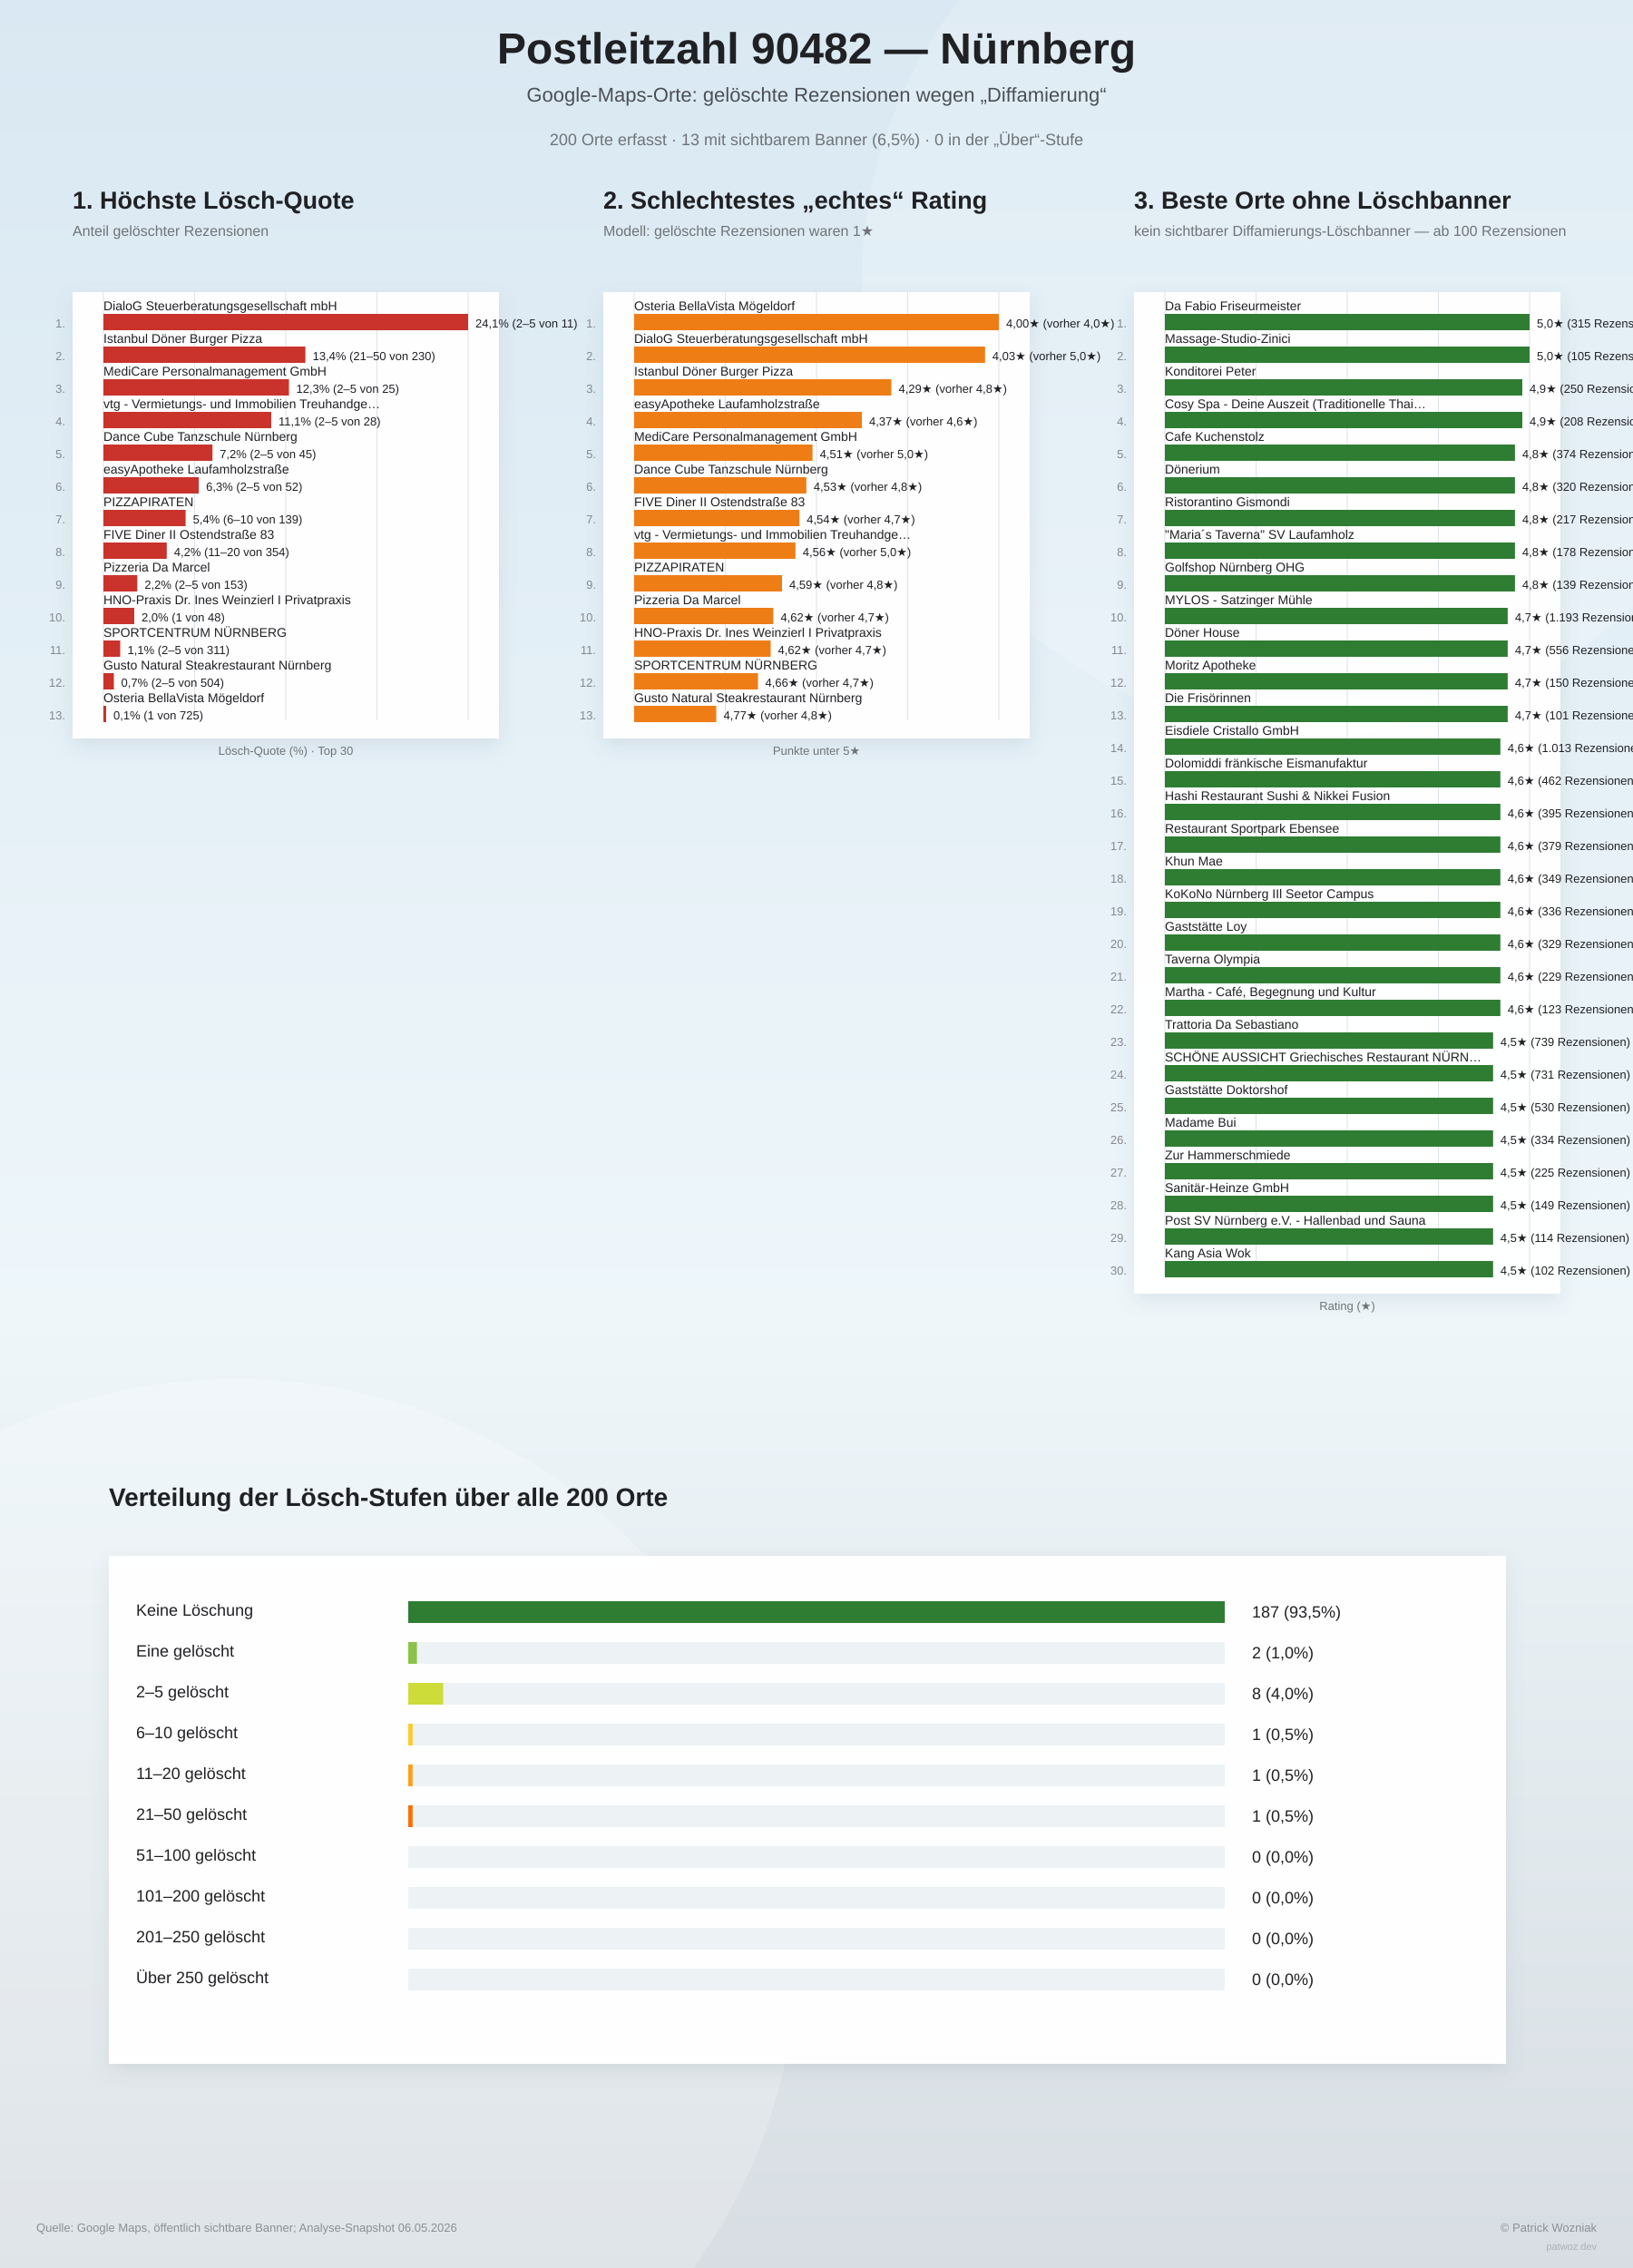
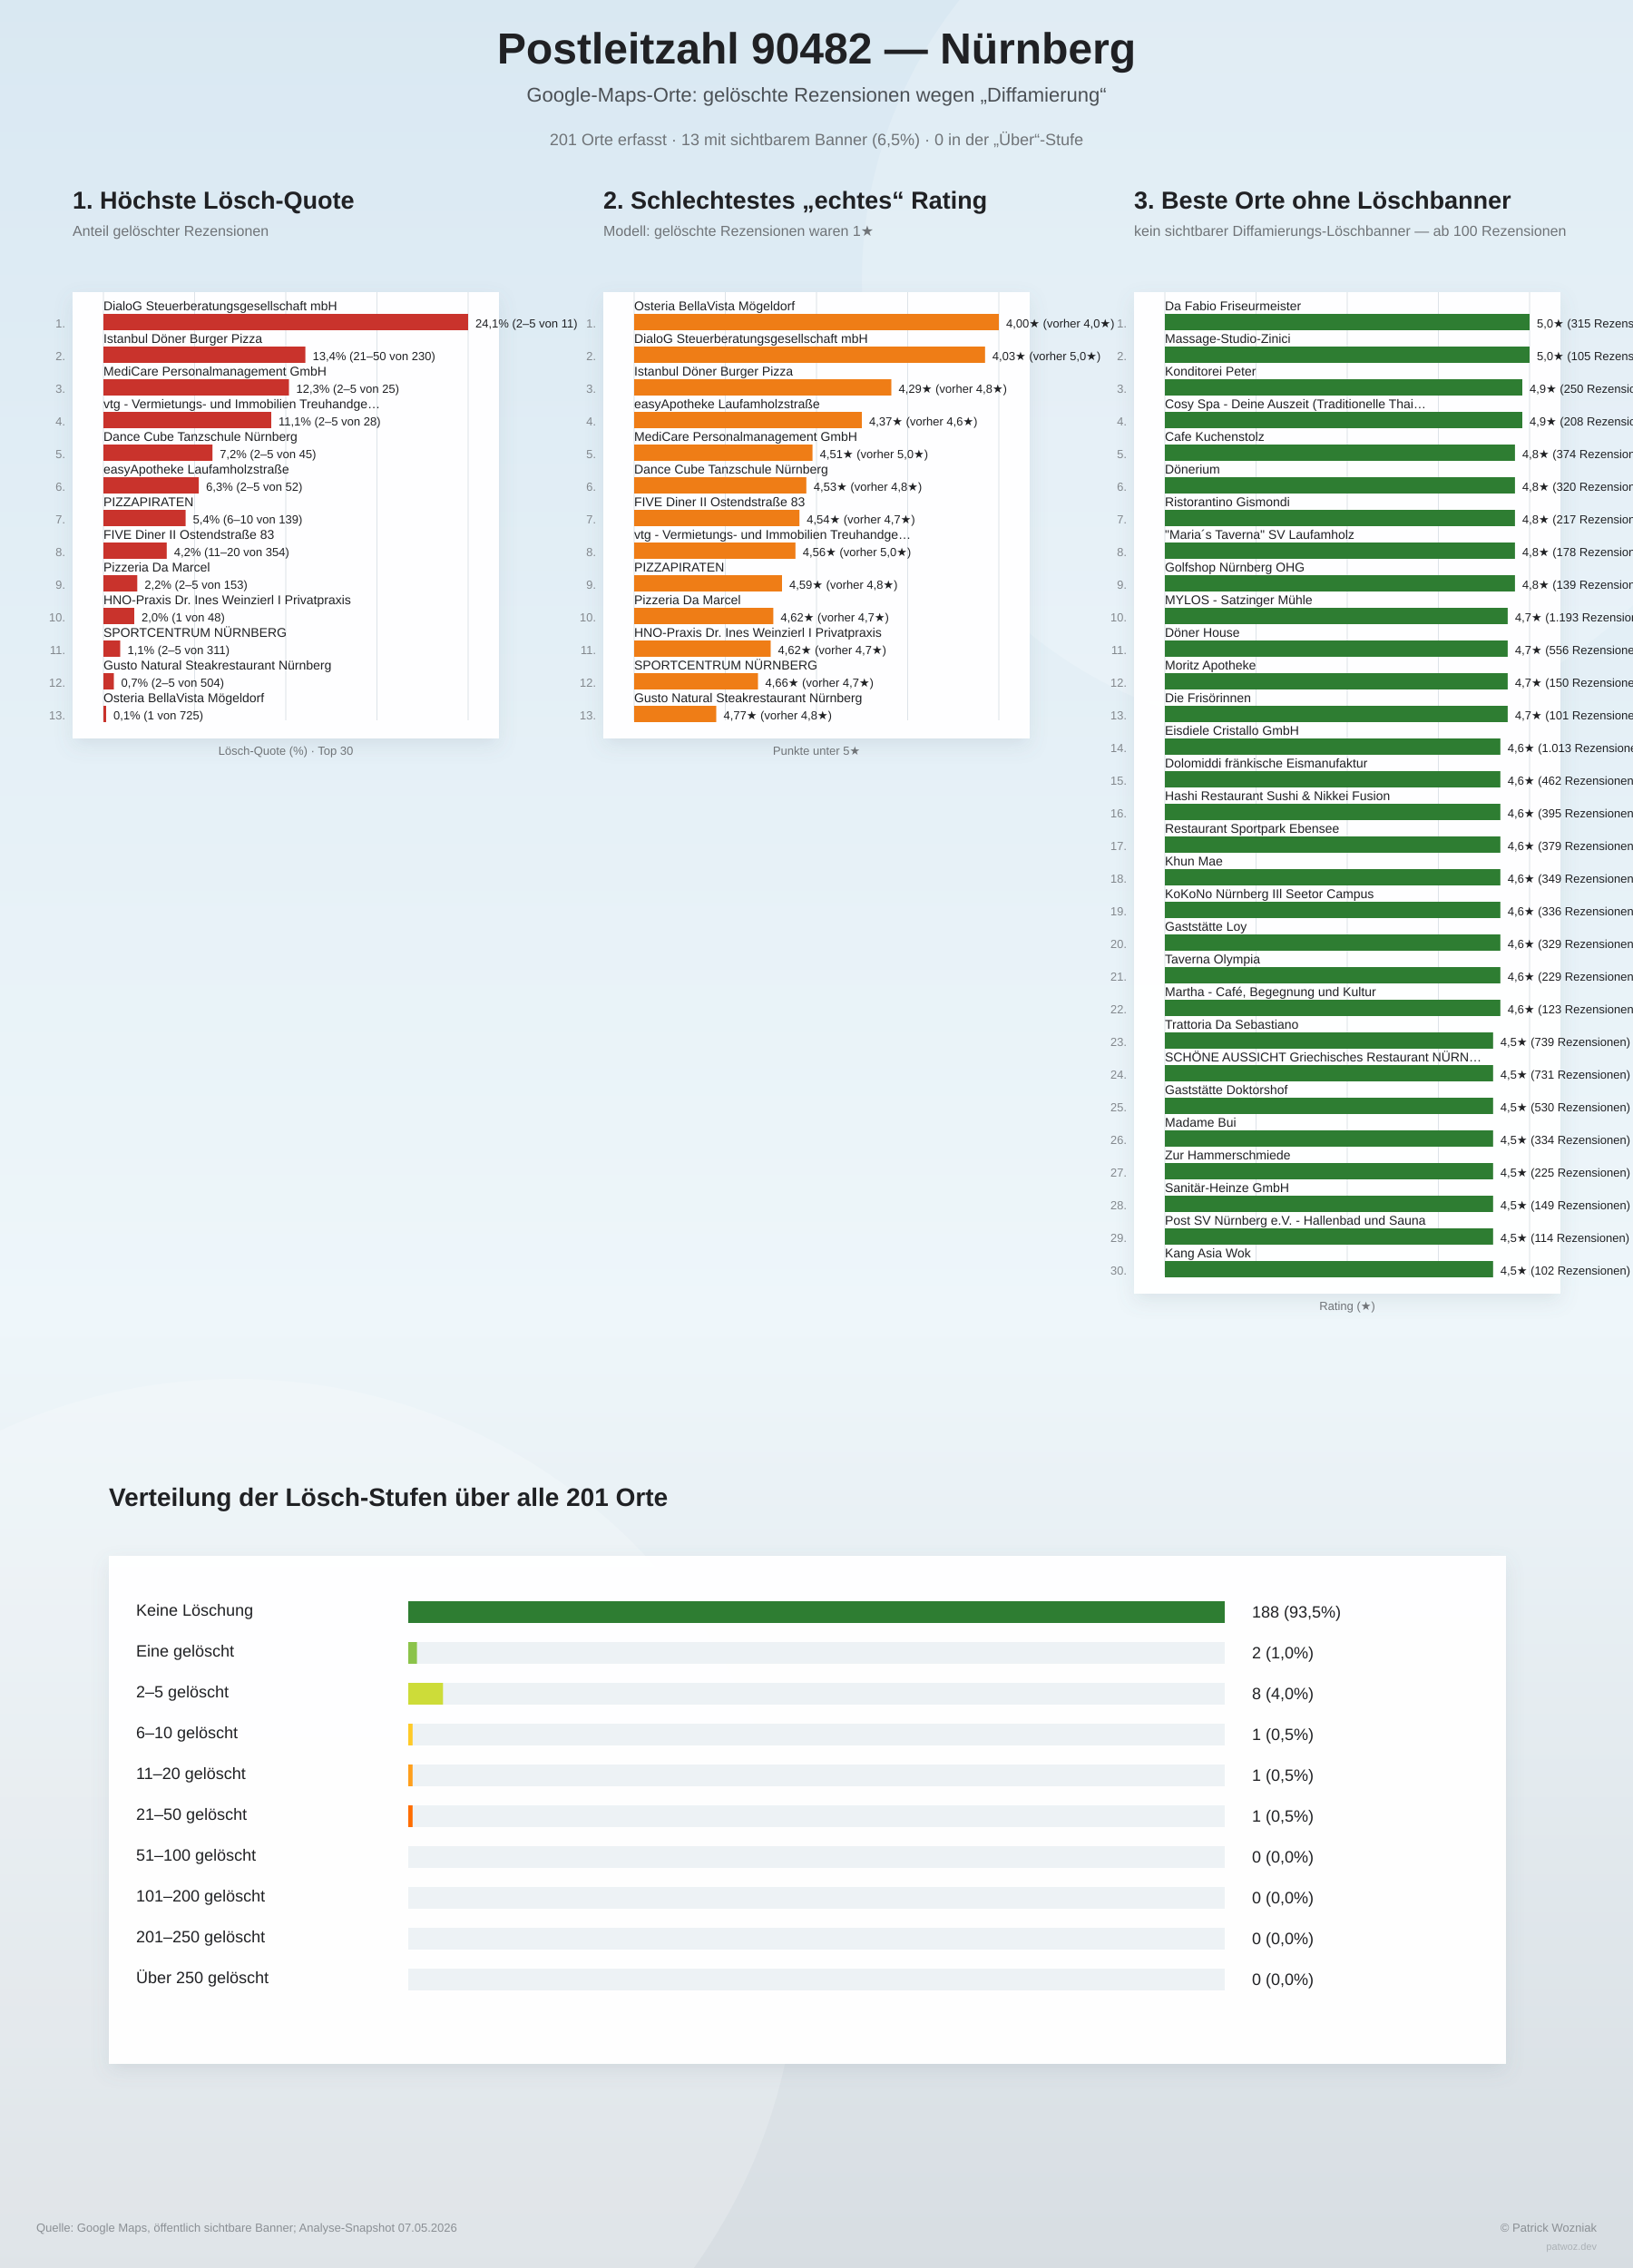
<svg xmlns="http://www.w3.org/2000/svg" width="1800" height="2500" viewBox="0 0 1800 2500">
  <defs>
    <linearGradient id="bg" x1="0" y1="0" x2="0" y2="1">
      <stop offset="0%" stop-color="#d9e8f2" />
      <stop offset="58%" stop-color="#eef6fa" />
      <stop offset="100%" stop-color="#d7dde2" />
    </linearGradient>
    <filter id="softShadow" x="-10%" y="-10%" width="120%" height="120%">
      <feDropShadow dx="0" dy="8" stdDeviation="10" flood-color="#6d7f8a" flood-opacity="0.16" />
    </filter>
  </defs>
  <rect width="100%" height="100%" fill="url(#bg)" />
  <circle cx="1450" cy="310" r="500" fill="#ffffff" opacity="0.18" />
  <circle cx="260" cy="2140" r="620" fill="#ffffff" opacity="0.20" />
  <text x="900" y="70" text-anchor="middle" font-family="Arial, sans-serif" font-size="48" font-weight="800" fill="#202124">Postleitzahl 90482 — Nürnberg</text>
  <text x="900" y="112" text-anchor="middle" font-family="Arial, sans-serif" font-size="22" fill="#4b5055">Google-Maps-Orte: gelöschte Rezensionen wegen „Diffamierung“</text>
-   <text x="900" y="160" text-anchor="middle" font-family="Arial, sans-serif" font-size="18" fill="#6f7377">200 Orte erfasst · 13 mit sichtbarem Banner (6,5%) · 0 in der „Über“-Stufe</text>
+   <text x="900" y="160" text-anchor="middle" font-family="Arial, sans-serif" font-size="18" fill="#6f7377">201 Orte erfasst · 13 mit sichtbarem Banner (6,5%) · 0 in der „Über“-Stufe</text>
  <g>
    <text x="80" y="230" font-family="Arial, sans-serif" font-size="27" font-weight="800" fill="#202124">1. Höchste Lösch-Quote</text>
    <text x="80" y="260" font-family="Arial, sans-serif" font-size="16" fill="#6f7377">Anteil gelöschter Rezensionen</text>
    <rect x="80" y="322" width="470" height="492" fill="#ffffff" opacity="0.96" filter="url(#softShadow)" />
    <line x1="114.0" y1="322" x2="114.0" y2="794.0" stroke="#dde3e8" stroke-width="1" />
    <line x1="214.5" y1="322" x2="214.5" y2="794.0" stroke="#dde3e8" stroke-width="1" />
    <line x1="315.0" y1="322" x2="315.0" y2="794.0" stroke="#dde3e8" stroke-width="1" />
    <line x1="415.5" y1="322" x2="415.5" y2="794.0" stroke="#dde3e8" stroke-width="1" />
    <line x1="516.0" y1="322" x2="516.0" y2="794.0" stroke="#dde3e8" stroke-width="1" />
    <text x="72" y="361.0" text-anchor="end" font-family="Arial, sans-serif" font-size="13" fill="#83888d">1.</text>
    <text x="114" y="342.0" font-family="Arial, sans-serif" font-size="14" fill="#202124">DialoG Steuerberatungsgesellschaft mbH</text>
    <rect x="114" y="346.0" width="402.0" height="18" fill="#c9332c" />
    <text x="524.0" y="361.0" font-family="Arial, sans-serif" font-size="13" fill="#202124">24,1%  (2–5 von 11)</text>
    <text x="72" y="397.0" text-anchor="end" font-family="Arial, sans-serif" font-size="13" fill="#83888d">2.</text>
    <text x="114" y="378.0" font-family="Arial, sans-serif" font-size="14" fill="#202124">Istanbul Döner Burger Pizza</text>
    <rect x="114" y="382.0" width="222.6" height="18" fill="#c9332c" />
    <text x="344.6" y="397.0" font-family="Arial, sans-serif" font-size="13" fill="#202124">13,4%  (21–50 von 230)</text>
    <text x="72" y="433.0" text-anchor="end" font-family="Arial, sans-serif" font-size="13" fill="#83888d">3.</text>
    <text x="114" y="414.0" font-family="Arial, sans-serif" font-size="14" fill="#202124">MediCare Personalmanagement GmbH</text>
    <rect x="114" y="418.0" width="204.5" height="18" fill="#c9332c" />
    <text x="326.5" y="433.0" font-family="Arial, sans-serif" font-size="13" fill="#202124">12,3%  (2–5 von 25)</text>
    <text x="72" y="469.0" text-anchor="end" font-family="Arial, sans-serif" font-size="13" fill="#83888d">4.</text>
    <text x="114" y="450.0" font-family="Arial, sans-serif" font-size="14" fill="#202124">vtg - Vermietungs- und Immobilien Treuhandge…</text>
    <rect x="114" y="454.0" width="185.0" height="18" fill="#c9332c" />
    <text x="307.0" y="469.0" font-family="Arial, sans-serif" font-size="13" fill="#202124">11,1%  (2–5 von 28)</text>
    <text x="72" y="505.0" text-anchor="end" font-family="Arial, sans-serif" font-size="13" fill="#83888d">5.</text>
    <text x="114" y="486.0" font-family="Arial, sans-serif" font-size="14" fill="#202124">Dance Cube Tanzschule Nürnberg</text>
    <rect x="114" y="490.0" width="120.2" height="18" fill="#c9332c" />
    <text x="242.2" y="505.0" font-family="Arial, sans-serif" font-size="13" fill="#202124">7,2%  (2–5 von 45)</text>
    <text x="72" y="541.0" text-anchor="end" font-family="Arial, sans-serif" font-size="13" fill="#83888d">6.</text>
    <text x="114" y="522.0" font-family="Arial, sans-serif" font-size="14" fill="#202124">easyApotheke Laufamholzstraße</text>
    <rect x="114" y="526.0" width="105.1" height="18" fill="#c9332c" />
    <text x="227.1" y="541.0" font-family="Arial, sans-serif" font-size="13" fill="#202124">6,3%  (2–5 von 52)</text>
    <text x="72" y="577.0" text-anchor="end" font-family="Arial, sans-serif" font-size="13" fill="#83888d">7.</text>
    <text x="114" y="558.0" font-family="Arial, sans-serif" font-size="14" fill="#202124">PIZZAPIRATEN</text>
    <rect x="114" y="562.0" width="90.6" height="18" fill="#c9332c" />
    <text x="212.6" y="577.0" font-family="Arial, sans-serif" font-size="13" fill="#202124">5,4%  (6–10 von 139)</text>
    <text x="72" y="613.0" text-anchor="end" font-family="Arial, sans-serif" font-size="13" fill="#83888d">8.</text>
    <text x="114" y="594.0" font-family="Arial, sans-serif" font-size="14" fill="#202124">FIVE Diner II Ostendstraße 83</text>
    <rect x="114" y="598.0" width="69.8" height="18" fill="#c9332c" />
    <text x="191.8" y="613.0" font-family="Arial, sans-serif" font-size="13" fill="#202124">4,2%  (11–20 von 354)</text>
    <text x="72" y="649.0" text-anchor="end" font-family="Arial, sans-serif" font-size="13" fill="#83888d">9.</text>
    <text x="114" y="630.0" font-family="Arial, sans-serif" font-size="14" fill="#202124">Pizzeria Da Marcel</text>
    <rect x="114" y="634.0" width="37.3" height="18" fill="#c9332c" />
    <text x="159.3" y="649.0" font-family="Arial, sans-serif" font-size="13" fill="#202124">2,2%  (2–5 von 153)</text>
    <text x="72" y="685.0" text-anchor="end" font-family="Arial, sans-serif" font-size="13" fill="#83888d">10.</text>
    <text x="114" y="666.0" font-family="Arial, sans-serif" font-size="14" fill="#202124">HNO-Praxis Dr. Ines Weinzierl I Privatpraxis</text>
    <rect x="114" y="670.0" width="34.0" height="18" fill="#c9332c" />
    <text x="156.0" y="685.0" font-family="Arial, sans-serif" font-size="13" fill="#202124">2,0%  (1 von 48)</text>
    <text x="72" y="721.0" text-anchor="end" font-family="Arial, sans-serif" font-size="13" fill="#83888d">11.</text>
    <text x="114" y="702.0" font-family="Arial, sans-serif" font-size="14" fill="#202124">SPORTCENTRUM NÜRNBERG</text>
    <rect x="114" y="706.0" width="18.5" height="18" fill="#c9332c" />
    <text x="140.5" y="721.0" font-family="Arial, sans-serif" font-size="13" fill="#202124">1,1%  (2–5 von 311)</text>
    <text x="72" y="757.0" text-anchor="end" font-family="Arial, sans-serif" font-size="13" fill="#83888d">12.</text>
    <text x="114" y="738.0" font-family="Arial, sans-serif" font-size="14" fill="#202124">Gusto Natural Steakrestaurant Nürnberg</text>
    <rect x="114" y="742.0" width="11.5" height="18" fill="#c9332c" />
    <text x="133.5" y="757.0" font-family="Arial, sans-serif" font-size="13" fill="#202124">0,7%  (2–5 von 504)</text>
    <text x="72" y="793.0" text-anchor="end" font-family="Arial, sans-serif" font-size="13" fill="#83888d">13.</text>
    <text x="114" y="774.0" font-family="Arial, sans-serif" font-size="14" fill="#202124">Osteria BellaVista Mögeldorf</text>
    <rect x="114" y="778.0" width="3.0" height="18" fill="#c9332c" />
    <text x="125.0" y="793.0" font-family="Arial, sans-serif" font-size="13" fill="#202124">0,1%  (1 von 725)</text>
    <text x="315" y="832.0" text-anchor="middle" font-family="Arial, sans-serif" font-size="13" fill="#6f7377">Lösch-Quote (%) · Top 30</text>
  </g>
  <g>
    <text x="665" y="230" font-family="Arial, sans-serif" font-size="27" font-weight="800" fill="#202124">2. Schlechtestes „echtes“ Rating</text>
    <text x="665" y="260" font-family="Arial, sans-serif" font-size="16" fill="#6f7377">Modell: gelöschte Rezensionen waren 1★</text>
    <rect x="665" y="322" width="470" height="492" fill="#ffffff" opacity="0.96" filter="url(#softShadow)" />
    <line x1="699.0" y1="322" x2="699.0" y2="794.0" stroke="#dde3e8" stroke-width="1" />
    <line x1="799.5" y1="322" x2="799.5" y2="794.0" stroke="#dde3e8" stroke-width="1" />
    <line x1="900.0" y1="322" x2="900.0" y2="794.0" stroke="#dde3e8" stroke-width="1" />
    <line x1="1000.5" y1="322" x2="1000.5" y2="794.0" stroke="#dde3e8" stroke-width="1" />
    <line x1="1101.0" y1="322" x2="1101.0" y2="794.0" stroke="#dde3e8" stroke-width="1" />
    <text x="657" y="361.0" text-anchor="end" font-family="Arial, sans-serif" font-size="13" fill="#83888d">1.</text>
    <text x="699" y="342.0" font-family="Arial, sans-serif" font-size="14" fill="#202124">Osteria BellaVista Mögeldorf</text>
    <rect x="699" y="346.0" width="402.0" height="18" fill="#ef7d16" />
    <text x="1109.0" y="361.0" font-family="Arial, sans-serif" font-size="13" fill="#202124">4,00★  (vorher 4,0★)</text>
    <text x="657" y="397.0" text-anchor="end" font-family="Arial, sans-serif" font-size="13" fill="#83888d">2.</text>
    <text x="699" y="378.0" font-family="Arial, sans-serif" font-size="14" fill="#202124">DialoG Steuerberatungsgesellschaft mbH</text>
    <rect x="699" y="382.0" width="386.8" height="18" fill="#ef7d16" />
    <text x="1093.8" y="397.0" font-family="Arial, sans-serif" font-size="13" fill="#202124">4,03★  (vorher 5,0★)</text>
    <text x="657" y="433.0" text-anchor="end" font-family="Arial, sans-serif" font-size="13" fill="#83888d">3.</text>
    <text x="699" y="414.0" font-family="Arial, sans-serif" font-size="14" fill="#202124">Istanbul Döner Burger Pizza</text>
    <rect x="699" y="418.0" width="283.5" height="18" fill="#ef7d16" />
    <text x="990.5" y="433.0" font-family="Arial, sans-serif" font-size="13" fill="#202124">4,29★  (vorher 4,8★)</text>
    <text x="657" y="469.0" text-anchor="end" font-family="Arial, sans-serif" font-size="13" fill="#83888d">4.</text>
    <text x="699" y="450.0" font-family="Arial, sans-serif" font-size="14" fill="#202124">easyApotheke Laufamholzstraße</text>
    <rect x="699" y="454.0" width="251.0" height="18" fill="#ef7d16" />
    <text x="958.0" y="469.0" font-family="Arial, sans-serif" font-size="13" fill="#202124">4,37★  (vorher 4,6★)</text>
    <text x="657" y="505.0" text-anchor="end" font-family="Arial, sans-serif" font-size="13" fill="#83888d">5.</text>
    <text x="699" y="486.0" font-family="Arial, sans-serif" font-size="14" fill="#202124">MediCare Personalmanagement GmbH</text>
    <rect x="699" y="490.0" width="196.6" height="18" fill="#ef7d16" />
    <text x="903.6" y="505.0" font-family="Arial, sans-serif" font-size="13" fill="#202124">4,51★  (vorher 5,0★)</text>
    <text x="657" y="541.0" text-anchor="end" font-family="Arial, sans-serif" font-size="13" fill="#83888d">6.</text>
    <text x="699" y="522.0" font-family="Arial, sans-serif" font-size="14" fill="#202124">Dance Cube Tanzschule Nürnberg</text>
    <rect x="699" y="526.0" width="189.8" height="18" fill="#ef7d16" />
    <text x="896.8" y="541.0" font-family="Arial, sans-serif" font-size="13" fill="#202124">4,53★  (vorher 4,8★)</text>
    <text x="657" y="577.0" text-anchor="end" font-family="Arial, sans-serif" font-size="13" fill="#83888d">7.</text>
    <text x="699" y="558.0" font-family="Arial, sans-serif" font-size="14" fill="#202124">FIVE Diner II Ostendstraße 83</text>
    <rect x="699" y="562.0" width="182.2" height="18" fill="#ef7d16" />
    <text x="889.2" y="577.0" font-family="Arial, sans-serif" font-size="13" fill="#202124">4,54★  (vorher 4,7★)</text>
    <text x="657" y="613.0" text-anchor="end" font-family="Arial, sans-serif" font-size="13" fill="#83888d">8.</text>
    <text x="699" y="594.0" font-family="Arial, sans-serif" font-size="14" fill="#202124">vtg - Vermietungs- und Immobilien Treuhandge…</text>
    <rect x="699" y="598.0" width="177.8" height="18" fill="#ef7d16" />
    <text x="884.8" y="613.0" font-family="Arial, sans-serif" font-size="13" fill="#202124">4,56★  (vorher 5,0★)</text>
    <text x="657" y="649.0" text-anchor="end" font-family="Arial, sans-serif" font-size="13" fill="#83888d">9.</text>
    <text x="699" y="630.0" font-family="Arial, sans-serif" font-size="14" fill="#202124">PIZZAPIRATEN</text>
    <rect x="699" y="634.0" width="163.0" height="18" fill="#ef7d16" />
    <text x="870.0" y="649.0" font-family="Arial, sans-serif" font-size="13" fill="#202124">4,59★  (vorher 4,8★)</text>
    <text x="657" y="685.0" text-anchor="end" font-family="Arial, sans-serif" font-size="13" fill="#83888d">10.</text>
    <text x="699" y="666.0" font-family="Arial, sans-serif" font-size="14" fill="#202124">Pizzeria Da Marcel</text>
    <rect x="699" y="670.0" width="153.4" height="18" fill="#ef7d16" />
    <text x="860.4" y="685.0" font-family="Arial, sans-serif" font-size="13" fill="#202124">4,62★  (vorher 4,7★)</text>
    <text x="657" y="721.0" text-anchor="end" font-family="Arial, sans-serif" font-size="13" fill="#83888d">11.</text>
    <text x="699" y="702.0" font-family="Arial, sans-serif" font-size="14" fill="#202124">HNO-Praxis Dr. Ines Weinzierl I Privatpraxis</text>
    <rect x="699" y="706.0" width="150.5" height="18" fill="#ef7d16" />
    <text x="857.5" y="721.0" font-family="Arial, sans-serif" font-size="13" fill="#202124">4,62★  (vorher 4,7★)</text>
    <text x="657" y="757.0" text-anchor="end" font-family="Arial, sans-serif" font-size="13" fill="#83888d">12.</text>
    <text x="699" y="738.0" font-family="Arial, sans-serif" font-size="14" fill="#202124">SPORTCENTRUM NÜRNBERG</text>
    <rect x="699" y="742.0" width="136.5" height="18" fill="#ef7d16" />
    <text x="843.5" y="757.0" font-family="Arial, sans-serif" font-size="13" fill="#202124">4,66★  (vorher 4,7★)</text>
    <text x="657" y="793.0" text-anchor="end" font-family="Arial, sans-serif" font-size="13" fill="#83888d">13.</text>
    <text x="699" y="774.0" font-family="Arial, sans-serif" font-size="14" fill="#202124">Gusto Natural Steakrestaurant Nürnberg</text>
    <rect x="699" y="778.0" width="90.5" height="18" fill="#ef7d16" />
    <text x="797.5" y="793.0" font-family="Arial, sans-serif" font-size="13" fill="#202124">4,77★  (vorher 4,8★)</text>
    <text x="900" y="832.0" text-anchor="middle" font-family="Arial, sans-serif" font-size="13" fill="#6f7377">Punkte unter 5★</text>
  </g>
  <g>
    <text x="1250" y="230" font-family="Arial, sans-serif" font-size="27" font-weight="800" fill="#202124">3. Beste Orte ohne Löschbanner</text>
    <text x="1250" y="260" font-family="Arial, sans-serif" font-size="16" fill="#6f7377">kein sichtbarer Diffamierungs-Löschbanner — ab 100 Rezensionen</text>
    <rect x="1250" y="322" width="470" height="1104" fill="#ffffff" opacity="0.96" filter="url(#softShadow)" />
    <line x1="1284.0" y1="322" x2="1284.0" y2="1406.0" stroke="#dde3e8" stroke-width="1" />
    <line x1="1384.5" y1="322" x2="1384.5" y2="1406.0" stroke="#dde3e8" stroke-width="1" />
    <line x1="1485.0" y1="322" x2="1485.0" y2="1406.0" stroke="#dde3e8" stroke-width="1" />
    <line x1="1585.5" y1="322" x2="1585.5" y2="1406.0" stroke="#dde3e8" stroke-width="1" />
    <line x1="1686.0" y1="322" x2="1686.0" y2="1406.0" stroke="#dde3e8" stroke-width="1" />
    <text x="1242" y="361.0" text-anchor="end" font-family="Arial, sans-serif" font-size="13" fill="#83888d">1.</text>
    <text x="1284" y="342.0" font-family="Arial, sans-serif" font-size="14" fill="#202124">Da Fabio Friseurmeister</text>
    <rect x="1284" y="346.0" width="402.0" height="18" fill="#2e7d32" />
    <text x="1694.0" y="361.0" font-family="Arial, sans-serif" font-size="13" fill="#202124">5,0★  (315 Rezensionen)</text>
    <text x="1242" y="397.0" text-anchor="end" font-family="Arial, sans-serif" font-size="13" fill="#83888d">2.</text>
    <text x="1284" y="378.0" font-family="Arial, sans-serif" font-size="14" fill="#202124">Massage-Studio-Zinici</text>
    <rect x="1284" y="382.0" width="402.0" height="18" fill="#2e7d32" />
    <text x="1694.0" y="397.0" font-family="Arial, sans-serif" font-size="13" fill="#202124">5,0★  (105 Rezensionen)</text>
    <text x="1242" y="433.0" text-anchor="end" font-family="Arial, sans-serif" font-size="13" fill="#83888d">3.</text>
    <text x="1284" y="414.0" font-family="Arial, sans-serif" font-size="14" fill="#202124">Konditorei Peter</text>
    <rect x="1284" y="418.0" width="394.0" height="18" fill="#2e7d32" />
    <text x="1686.0" y="433.0" font-family="Arial, sans-serif" font-size="13" fill="#202124">4,9★  (250 Rezensionen)</text>
    <text x="1242" y="469.0" text-anchor="end" font-family="Arial, sans-serif" font-size="13" fill="#83888d">4.</text>
    <text x="1284" y="450.0" font-family="Arial, sans-serif" font-size="14" fill="#202124">Cosy Spa - Deine Auszeit (Traditionelle Thai…</text>
    <rect x="1284" y="454.0" width="394.0" height="18" fill="#2e7d32" />
    <text x="1686.0" y="469.0" font-family="Arial, sans-serif" font-size="13" fill="#202124">4,9★  (208 Rezensionen)</text>
    <text x="1242" y="505.0" text-anchor="end" font-family="Arial, sans-serif" font-size="13" fill="#83888d">5.</text>
    <text x="1284" y="486.0" font-family="Arial, sans-serif" font-size="14" fill="#202124">Cafe Kuchenstolz</text>
    <rect x="1284" y="490.0" width="385.9" height="18" fill="#2e7d32" />
    <text x="1677.9" y="505.0" font-family="Arial, sans-serif" font-size="13" fill="#202124">4,8★  (374 Rezensionen)</text>
    <text x="1242" y="541.0" text-anchor="end" font-family="Arial, sans-serif" font-size="13" fill="#83888d">6.</text>
    <text x="1284" y="522.0" font-family="Arial, sans-serif" font-size="14" fill="#202124">Dönerium</text>
    <rect x="1284" y="526.0" width="385.9" height="18" fill="#2e7d32" />
    <text x="1677.9" y="541.0" font-family="Arial, sans-serif" font-size="13" fill="#202124">4,8★  (320 Rezensionen)</text>
    <text x="1242" y="577.0" text-anchor="end" font-family="Arial, sans-serif" font-size="13" fill="#83888d">7.</text>
    <text x="1284" y="558.0" font-family="Arial, sans-serif" font-size="14" fill="#202124">Ristorantino Gismondi</text>
    <rect x="1284" y="562.0" width="385.9" height="18" fill="#2e7d32" />
    <text x="1677.9" y="577.0" font-family="Arial, sans-serif" font-size="13" fill="#202124">4,8★  (217 Rezensionen)</text>
    <text x="1242" y="613.0" text-anchor="end" font-family="Arial, sans-serif" font-size="13" fill="#83888d">8.</text>
    <text x="1284" y="594.0" font-family="Arial, sans-serif" font-size="14" fill="#202124">"Maria´s Taverna" SV Laufamholz</text>
    <rect x="1284" y="598.0" width="385.9" height="18" fill="#2e7d32" />
    <text x="1677.9" y="613.0" font-family="Arial, sans-serif" font-size="13" fill="#202124">4,8★  (178 Rezensionen)</text>
    <text x="1242" y="649.0" text-anchor="end" font-family="Arial, sans-serif" font-size="13" fill="#83888d">9.</text>
    <text x="1284" y="630.0" font-family="Arial, sans-serif" font-size="14" fill="#202124">Golfshop Nürnberg OHG</text>
    <rect x="1284" y="634.0" width="385.9" height="18" fill="#2e7d32" />
    <text x="1677.9" y="649.0" font-family="Arial, sans-serif" font-size="13" fill="#202124">4,8★  (139 Rezensionen)</text>
    <text x="1242" y="685.0" text-anchor="end" font-family="Arial, sans-serif" font-size="13" fill="#83888d">10.</text>
    <text x="1284" y="666.0" font-family="Arial, sans-serif" font-size="14" fill="#202124">MYLOS - Satzinger Mühle</text>
    <rect x="1284" y="670.0" width="377.9" height="18" fill="#2e7d32" />
    <text x="1669.9" y="685.0" font-family="Arial, sans-serif" font-size="13" fill="#202124">4,7★  (1.193 Rezensionen)</text>
    <text x="1242" y="721.0" text-anchor="end" font-family="Arial, sans-serif" font-size="13" fill="#83888d">11.</text>
    <text x="1284" y="702.0" font-family="Arial, sans-serif" font-size="14" fill="#202124">Döner House</text>
    <rect x="1284" y="706.0" width="377.9" height="18" fill="#2e7d32" />
    <text x="1669.9" y="721.0" font-family="Arial, sans-serif" font-size="13" fill="#202124">4,7★  (556 Rezensionen)</text>
    <text x="1242" y="757.0" text-anchor="end" font-family="Arial, sans-serif" font-size="13" fill="#83888d">12.</text>
    <text x="1284" y="738.0" font-family="Arial, sans-serif" font-size="14" fill="#202124">Moritz Apotheke</text>
    <rect x="1284" y="742.0" width="377.9" height="18" fill="#2e7d32" />
    <text x="1669.9" y="757.0" font-family="Arial, sans-serif" font-size="13" fill="#202124">4,7★  (150 Rezensionen)</text>
    <text x="1242" y="793.0" text-anchor="end" font-family="Arial, sans-serif" font-size="13" fill="#83888d">13.</text>
    <text x="1284" y="774.0" font-family="Arial, sans-serif" font-size="14" fill="#202124">Die Frisörinnen</text>
    <rect x="1284" y="778.0" width="377.9" height="18" fill="#2e7d32" />
    <text x="1669.9" y="793.0" font-family="Arial, sans-serif" font-size="13" fill="#202124">4,7★  (101 Rezensionen)</text>
    <text x="1242" y="829.0" text-anchor="end" font-family="Arial, sans-serif" font-size="13" fill="#83888d">14.</text>
    <text x="1284" y="810.0" font-family="Arial, sans-serif" font-size="14" fill="#202124">Eisdiele Cristallo GmbH</text>
    <rect x="1284" y="814.0" width="369.8" height="18" fill="#2e7d32" />
    <text x="1661.8" y="829.0" font-family="Arial, sans-serif" font-size="13" fill="#202124">4,6★  (1.013 Rezensionen)</text>
    <text x="1242" y="865.0" text-anchor="end" font-family="Arial, sans-serif" font-size="13" fill="#83888d">15.</text>
    <text x="1284" y="846.0" font-family="Arial, sans-serif" font-size="14" fill="#202124">Dolomiddi fränkische Eismanufaktur</text>
    <rect x="1284" y="850.0" width="369.8" height="18" fill="#2e7d32" />
    <text x="1661.8" y="865.0" font-family="Arial, sans-serif" font-size="13" fill="#202124">4,6★  (462 Rezensionen)</text>
    <text x="1242" y="901.0" text-anchor="end" font-family="Arial, sans-serif" font-size="13" fill="#83888d">16.</text>
    <text x="1284" y="882.0" font-family="Arial, sans-serif" font-size="14" fill="#202124">Hashi Restaurant Sushi &amp; Nikkei Fusion</text>
    <rect x="1284" y="886.0" width="369.8" height="18" fill="#2e7d32" />
    <text x="1661.8" y="901.0" font-family="Arial, sans-serif" font-size="13" fill="#202124">4,6★  (395 Rezensionen)</text>
    <text x="1242" y="937.0" text-anchor="end" font-family="Arial, sans-serif" font-size="13" fill="#83888d">17.</text>
    <text x="1284" y="918.0" font-family="Arial, sans-serif" font-size="14" fill="#202124">Restaurant Sportpark Ebensee</text>
    <rect x="1284" y="922.0" width="369.8" height="18" fill="#2e7d32" />
    <text x="1661.8" y="937.0" font-family="Arial, sans-serif" font-size="13" fill="#202124">4,6★  (379 Rezensionen)</text>
    <text x="1242" y="973.0" text-anchor="end" font-family="Arial, sans-serif" font-size="13" fill="#83888d">18.</text>
    <text x="1284" y="954.0" font-family="Arial, sans-serif" font-size="14" fill="#202124">Khun Mae</text>
    <rect x="1284" y="958.0" width="369.8" height="18" fill="#2e7d32" />
    <text x="1661.8" y="973.0" font-family="Arial, sans-serif" font-size="13" fill="#202124">4,6★  (349 Rezensionen)</text>
    <text x="1242" y="1009.0" text-anchor="end" font-family="Arial, sans-serif" font-size="13" fill="#83888d">19.</text>
    <text x="1284" y="990.0" font-family="Arial, sans-serif" font-size="14" fill="#202124">KoKoNo Nürnberg IIl Seetor Campus</text>
    <rect x="1284" y="994.0" width="369.8" height="18" fill="#2e7d32" />
    <text x="1661.8" y="1009.0" font-family="Arial, sans-serif" font-size="13" fill="#202124">4,6★  (336 Rezensionen)</text>
    <text x="1242" y="1045.0" text-anchor="end" font-family="Arial, sans-serif" font-size="13" fill="#83888d">20.</text>
    <text x="1284" y="1026.0" font-family="Arial, sans-serif" font-size="14" fill="#202124">Gaststätte Loy</text>
    <rect x="1284" y="1030.0" width="369.8" height="18" fill="#2e7d32" />
    <text x="1661.8" y="1045.0" font-family="Arial, sans-serif" font-size="13" fill="#202124">4,6★  (329 Rezensionen)</text>
    <text x="1242" y="1081.0" text-anchor="end" font-family="Arial, sans-serif" font-size="13" fill="#83888d">21.</text>
    <text x="1284" y="1062.0" font-family="Arial, sans-serif" font-size="14" fill="#202124">Taverna Olympia</text>
    <rect x="1284" y="1066.0" width="369.8" height="18" fill="#2e7d32" />
    <text x="1661.8" y="1081.0" font-family="Arial, sans-serif" font-size="13" fill="#202124">4,6★  (229 Rezensionen)</text>
    <text x="1242" y="1117.0" text-anchor="end" font-family="Arial, sans-serif" font-size="13" fill="#83888d">22.</text>
    <text x="1284" y="1098.0" font-family="Arial, sans-serif" font-size="14" fill="#202124">Martha - Café, Begegnung und Kultur</text>
    <rect x="1284" y="1102.0" width="369.8" height="18" fill="#2e7d32" />
    <text x="1661.8" y="1117.0" font-family="Arial, sans-serif" font-size="13" fill="#202124">4,6★  (123 Rezensionen)</text>
    <text x="1242" y="1153.0" text-anchor="end" font-family="Arial, sans-serif" font-size="13" fill="#83888d">23.</text>
    <text x="1284" y="1134.0" font-family="Arial, sans-serif" font-size="14" fill="#202124">Trattoria Da Sebastiano</text>
    <rect x="1284" y="1138.0" width="361.8" height="18" fill="#2e7d32" />
    <text x="1653.8" y="1153.0" font-family="Arial, sans-serif" font-size="13" fill="#202124">4,5★  (739 Rezensionen)</text>
    <text x="1242" y="1189.0" text-anchor="end" font-family="Arial, sans-serif" font-size="13" fill="#83888d">24.</text>
    <text x="1284" y="1170.0" font-family="Arial, sans-serif" font-size="14" fill="#202124">SCHÖNE AUSSICHT Griechisches Restaurant NÜRN…</text>
    <rect x="1284" y="1174.0" width="361.8" height="18" fill="#2e7d32" />
    <text x="1653.8" y="1189.0" font-family="Arial, sans-serif" font-size="13" fill="#202124">4,5★  (731 Rezensionen)</text>
    <text x="1242" y="1225.0" text-anchor="end" font-family="Arial, sans-serif" font-size="13" fill="#83888d">25.</text>
    <text x="1284" y="1206.0" font-family="Arial, sans-serif" font-size="14" fill="#202124">Gaststätte Doktorshof</text>
    <rect x="1284" y="1210.0" width="361.8" height="18" fill="#2e7d32" />
    <text x="1653.8" y="1225.0" font-family="Arial, sans-serif" font-size="13" fill="#202124">4,5★  (530 Rezensionen)</text>
    <text x="1242" y="1261.0" text-anchor="end" font-family="Arial, sans-serif" font-size="13" fill="#83888d">26.</text>
    <text x="1284" y="1242.0" font-family="Arial, sans-serif" font-size="14" fill="#202124">Madame Bui</text>
    <rect x="1284" y="1246.0" width="361.8" height="18" fill="#2e7d32" />
    <text x="1653.8" y="1261.0" font-family="Arial, sans-serif" font-size="13" fill="#202124">4,5★  (334 Rezensionen)</text>
    <text x="1242" y="1297.0" text-anchor="end" font-family="Arial, sans-serif" font-size="13" fill="#83888d">27.</text>
    <text x="1284" y="1278.0" font-family="Arial, sans-serif" font-size="14" fill="#202124">Zur Hammerschmiede</text>
    <rect x="1284" y="1282.0" width="361.8" height="18" fill="#2e7d32" />
    <text x="1653.8" y="1297.0" font-family="Arial, sans-serif" font-size="13" fill="#202124">4,5★  (225 Rezensionen)</text>
    <text x="1242" y="1333.0" text-anchor="end" font-family="Arial, sans-serif" font-size="13" fill="#83888d">28.</text>
    <text x="1284" y="1314.0" font-family="Arial, sans-serif" font-size="14" fill="#202124">Sanitär-Heinze GmbH</text>
    <rect x="1284" y="1318.0" width="361.8" height="18" fill="#2e7d32" />
    <text x="1653.8" y="1333.0" font-family="Arial, sans-serif" font-size="13" fill="#202124">4,5★  (149 Rezensionen)</text>
    <text x="1242" y="1369.0" text-anchor="end" font-family="Arial, sans-serif" font-size="13" fill="#83888d">29.</text>
    <text x="1284" y="1350.0" font-family="Arial, sans-serif" font-size="14" fill="#202124">Post SV Nürnberg e.V. - Hallenbad und Sauna</text>
    <rect x="1284" y="1354.0" width="361.8" height="18" fill="#2e7d32" />
    <text x="1653.8" y="1369.0" font-family="Arial, sans-serif" font-size="13" fill="#202124">4,5★  (114 Rezensionen)</text>
    <text x="1242" y="1405.0" text-anchor="end" font-family="Arial, sans-serif" font-size="13" fill="#83888d">30.</text>
    <text x="1284" y="1386.0" font-family="Arial, sans-serif" font-size="14" fill="#202124">Kang Asia Wok</text>
    <rect x="1284" y="1390.0" width="361.8" height="18" fill="#2e7d32" />
    <text x="1653.8" y="1405.0" font-family="Arial, sans-serif" font-size="13" fill="#202124">4,5★  (102 Rezensionen)</text>
    <text x="1485" y="1444.0" text-anchor="middle" font-family="Arial, sans-serif" font-size="13" fill="#6f7377">Rating (★)</text>
  </g>
  <g>
-     <text x="120" y="1660" font-family="Arial, sans-serif" font-size="28" font-weight="800" fill="#202124">Verteilung der Lösch-Stufen über alle 200 Orte</text>
+     <text x="120" y="1660" font-family="Arial, sans-serif" font-size="28" font-weight="800" fill="#202124">Verteilung der Lösch-Stufen über alle 201 Orte</text>
    <rect x="120" y="1715" width="1540" height="560" fill="#ffffff" opacity="0.96" filter="url(#softShadow)" />
    <text x="150" y="1781" font-family="Arial, sans-serif" font-size="18" fill="#202124">Keine Löschung</text>
    <rect x="450" y="1765" width="900" height="24" fill="#edf2f5" />
    <rect x="450" y="1765" width="900.0" height="24" fill="#2e7d32" />
-     <text x="1380" y="1783" font-family="Arial, sans-serif" font-size="18" fill="#202124">187 (93,5%)</text>
+     <text x="1380" y="1783" font-family="Arial, sans-serif" font-size="18" fill="#202124">188 (93,5%)</text>
    <text x="150" y="1826" font-family="Arial, sans-serif" font-size="18" fill="#202124">Eine gelöscht</text>
    <rect x="450" y="1810" width="900" height="24" fill="#edf2f5" />
    <rect x="450" y="1810" width="9.6" height="24" fill="#8bc34a" />
    <text x="1380" y="1828" font-family="Arial, sans-serif" font-size="18" fill="#202124">2 (1,0%)</text>
    <text x="150" y="1871" font-family="Arial, sans-serif" font-size="18" fill="#202124">2–5 gelöscht</text>
    <rect x="450" y="1855" width="900" height="24" fill="#edf2f5" />
-     <rect x="450" y="1855" width="38.5" height="24" fill="#cddc39" />
+     <rect x="450" y="1855" width="38.3" height="24" fill="#cddc39" />
    <text x="1380" y="1873" font-family="Arial, sans-serif" font-size="18" fill="#202124">8 (4,0%)</text>
    <text x="150" y="1916" font-family="Arial, sans-serif" font-size="18" fill="#202124">6–10 gelöscht</text>
    <rect x="450" y="1900" width="900" height="24" fill="#edf2f5" />
    <rect x="450" y="1900" width="4.8" height="24" fill="#ffca28" />
    <text x="1380" y="1918" font-family="Arial, sans-serif" font-size="18" fill="#202124">1 (0,5%)</text>
    <text x="150" y="1961" font-family="Arial, sans-serif" font-size="18" fill="#202124">11–20 gelöscht</text>
    <rect x="450" y="1945" width="900" height="24" fill="#edf2f5" />
    <rect x="450" y="1945" width="4.8" height="24" fill="#ff9f1c" />
    <text x="1380" y="1963" font-family="Arial, sans-serif" font-size="18" fill="#202124">1 (0,5%)</text>
    <text x="150" y="2006" font-family="Arial, sans-serif" font-size="18" fill="#202124">21–50 gelöscht</text>
    <rect x="450" y="1990" width="900" height="24" fill="#edf2f5" />
    <rect x="450" y="1990" width="4.8" height="24" fill="#ff6d00" />
    <text x="1380" y="2008" font-family="Arial, sans-serif" font-size="18" fill="#202124">1 (0,5%)</text>
    <text x="150" y="2051" font-family="Arial, sans-serif" font-size="18" fill="#202124">51–100 gelöscht</text>
    <rect x="450" y="2035" width="900" height="24" fill="#edf2f5" />
    <rect x="450" y="2035" width="0.0" height="24" fill="#e5391b" />
    <text x="1380" y="2053" font-family="Arial, sans-serif" font-size="18" fill="#202124">0 (0,0%)</text>
    <text x="150" y="2096" font-family="Arial, sans-serif" font-size="18" fill="#202124">101–200 gelöscht</text>
    <rect x="450" y="2080" width="900" height="24" fill="#edf2f5" />
    <rect x="450" y="2080" width="0.0" height="24" fill="#c62828" />
    <text x="1380" y="2098" font-family="Arial, sans-serif" font-size="18" fill="#202124">0 (0,0%)</text>
    <text x="150" y="2141" font-family="Arial, sans-serif" font-size="18" fill="#202124">201–250 gelöscht</text>
    <rect x="450" y="2125" width="900" height="24" fill="#edf2f5" />
    <rect x="450" y="2125" width="0.0" height="24" fill="#8e1919" />
    <text x="1380" y="2143" font-family="Arial, sans-serif" font-size="18" fill="#202124">0 (0,0%)</text>
    <text x="150" y="2186" font-family="Arial, sans-serif" font-size="18" fill="#202124">Über 250 gelöscht</text>
    <rect x="450" y="2170" width="900" height="24" fill="#edf2f5" />
    <rect x="450" y="2170" width="0.0" height="24" fill="#5b0f0f" />
    <text x="1380" y="2188" font-family="Arial, sans-serif" font-size="18" fill="#202124">0 (0,0%)</text>
  </g>
-   <text x="40" y="2460" font-family="Arial, sans-serif" font-size="13" fill="#8a8f94">Quelle: Google Maps, öffentlich sichtbare Banner; Analyse-Snapshot 06.05.2026</text>
+   <text x="40" y="2460" font-family="Arial, sans-serif" font-size="13" fill="#8a8f94">Quelle: Google Maps, öffentlich sichtbare Banner; Analyse-Snapshot 07.05.2026</text>
  <text x="1760" y="2460" text-anchor="end" font-family="Arial, sans-serif" font-size="13" fill="#8a8f94">© <a href="https://patwoz.dev" target="_blank" style="fill:#8a8f94;text-decoration:none">Patrick Wozniak</a>
  </text>
  <text x="1760" y="2480" text-anchor="end" font-family="Arial, sans-serif" font-size="11" fill="#aab0b5">patwoz.dev</text>
</svg>
